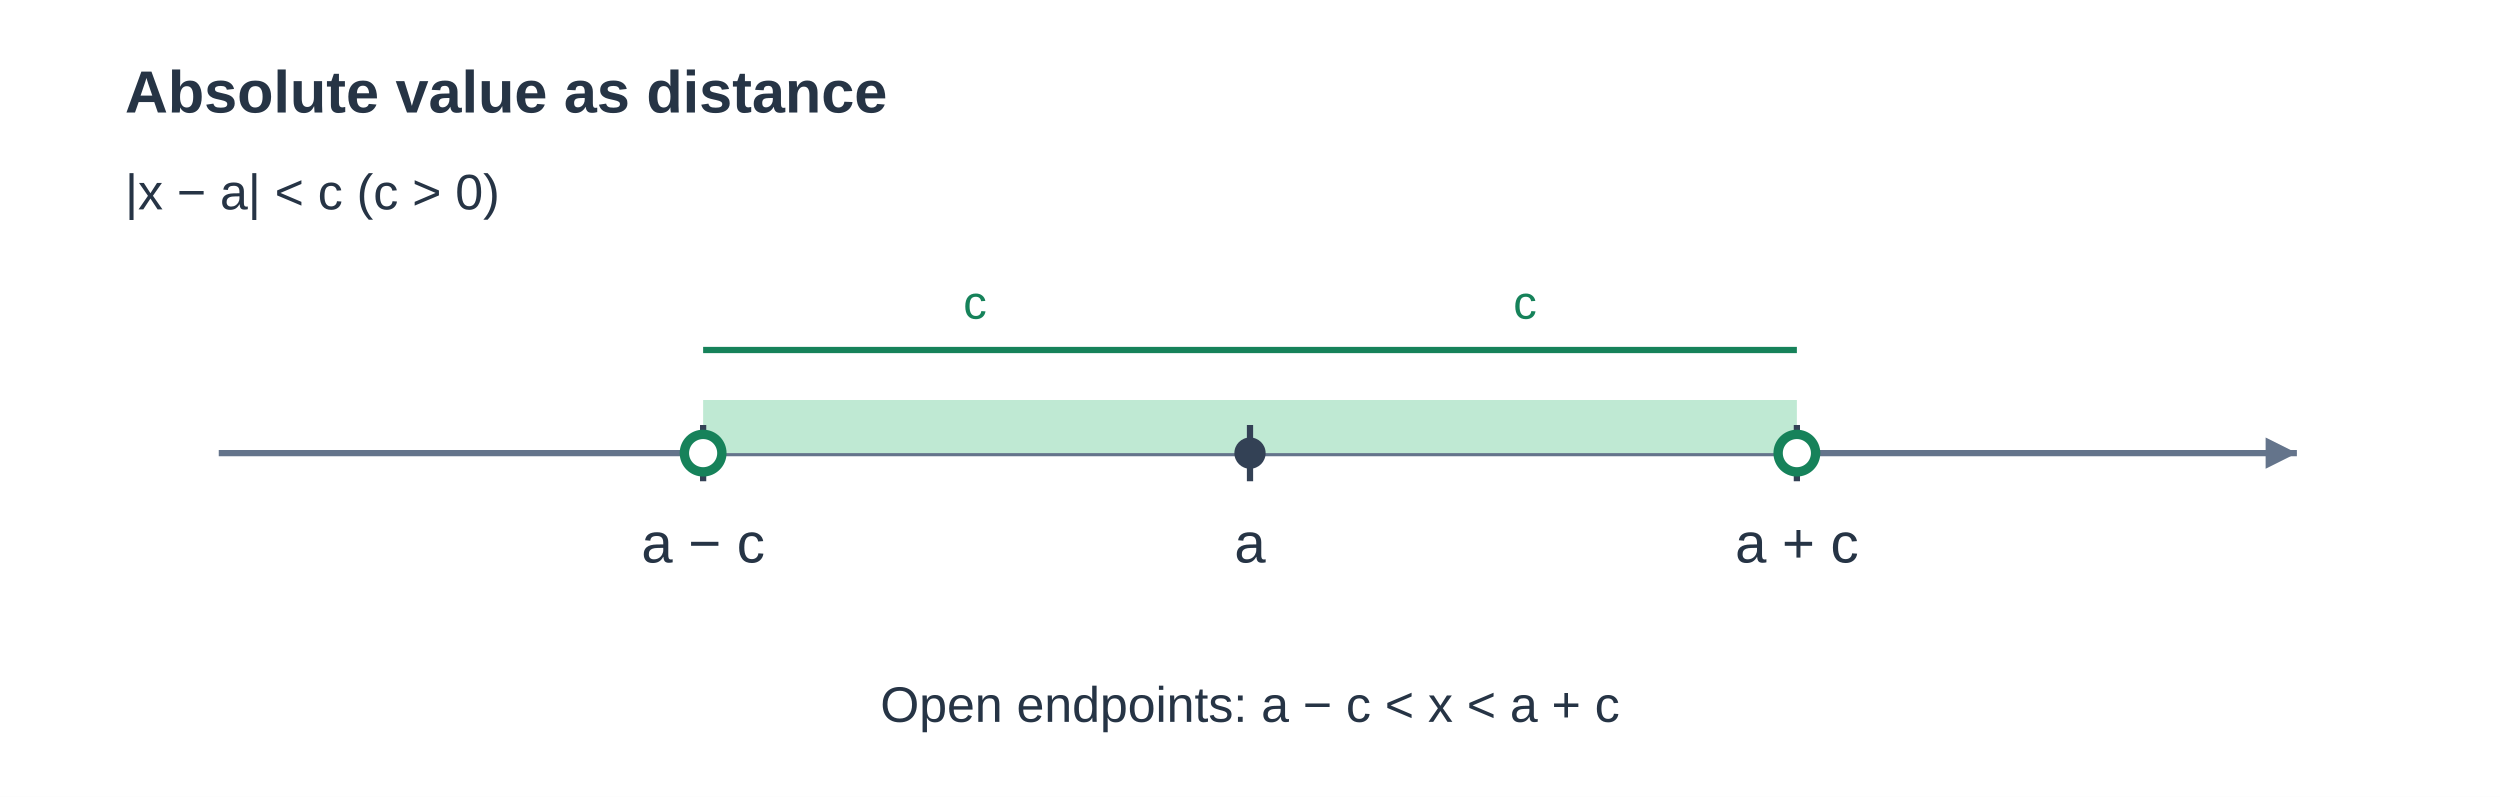
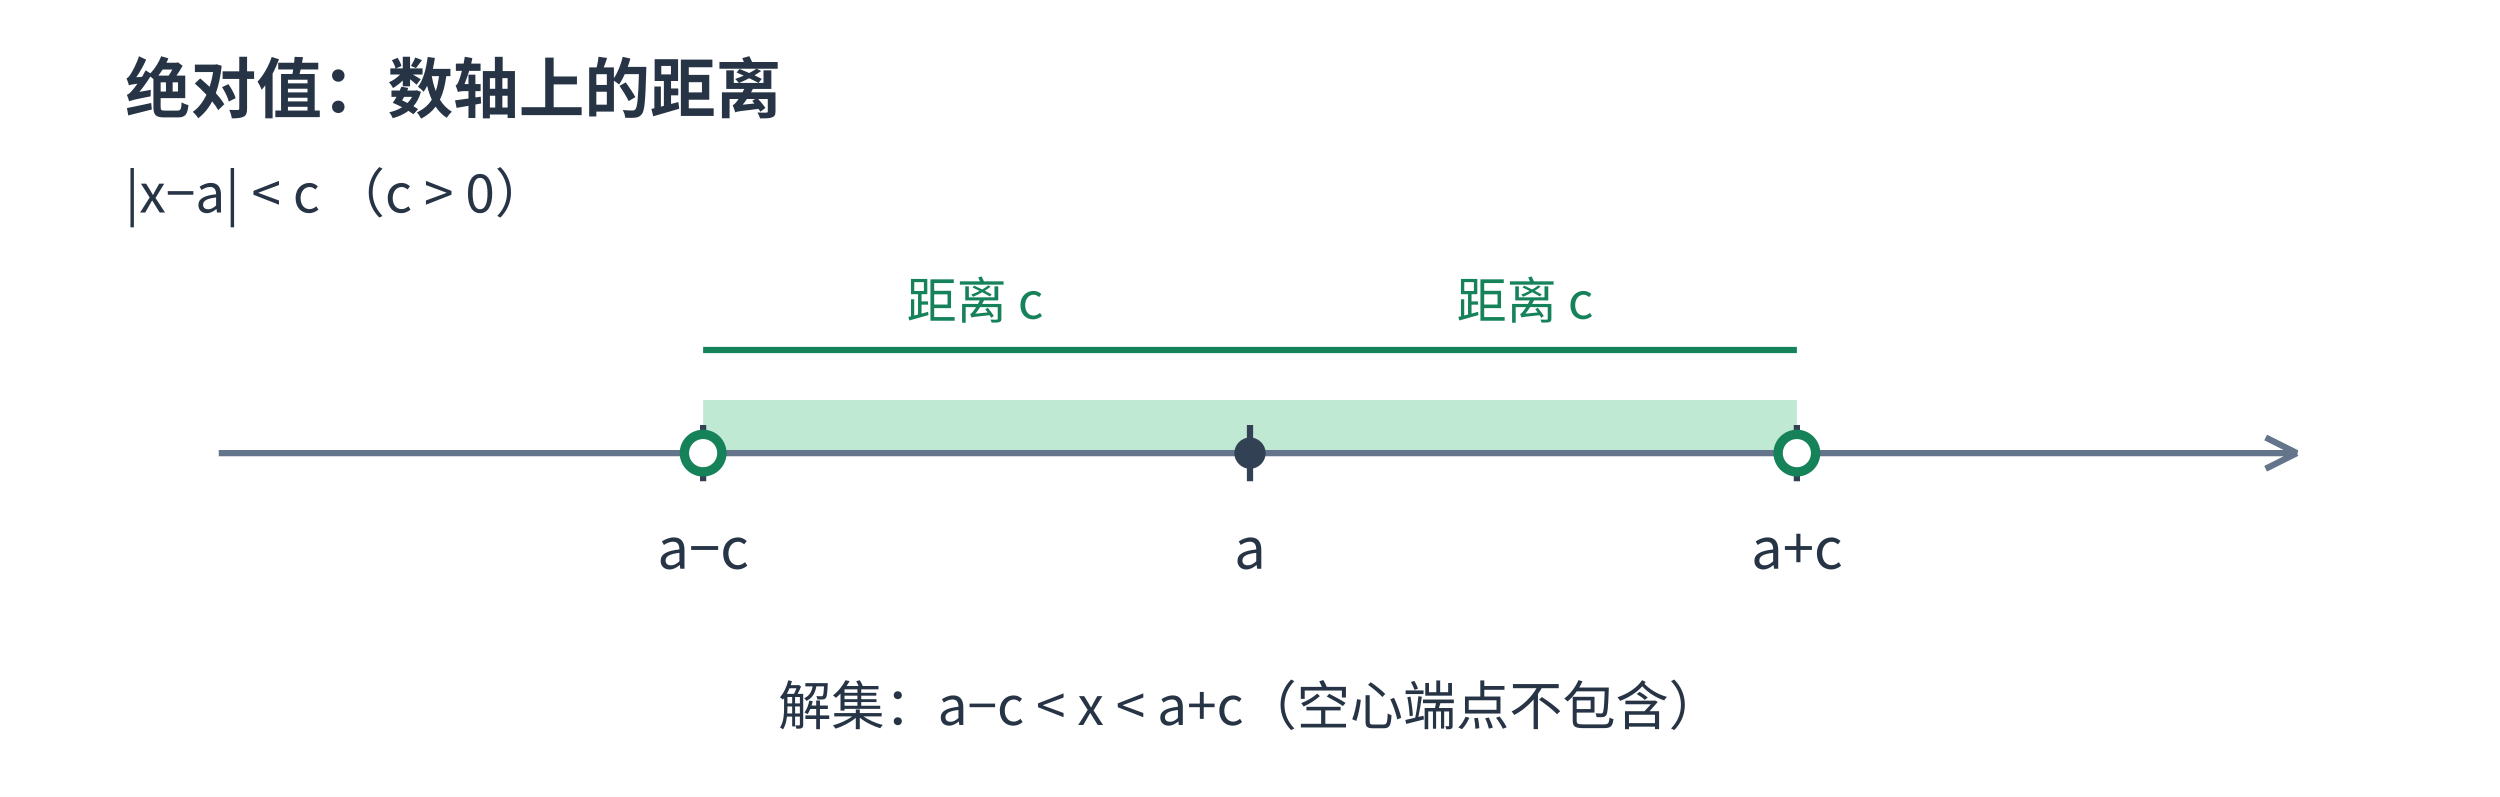
<svg xmlns="http://www.w3.org/2000/svg" width="800" height="255" viewBox="0 0 800 255">
-   <rect width="800" height="255" fill="#ffffff" />
-   <g font-family="Arial, sans-serif" fill="#263445">
-     <text x="40" y="36" font-size="19" font-weight="bold">Absolute value as distance</text>
-     <text x="40" y="67" font-size="16">|x − a| &lt; c  (c &gt; 0)</text>
-     <path d="M70 145 H735" stroke="#64748b" stroke-width="2" />
-     <path d="M735 145 l-10 -5 v10 z" fill="#64748b" />
+   <rect width="800" height="255" fill="#fff" />
+   <g font-family="Microsoft YaHei, PingFang SC, Noto Sans CJK SC, sans-serif" fill="#263445">
+     <text x="40" y="36" font-size="21" font-weight="bold">绝对值：数轴上的距离</text>
+     <text x="40" y="68" font-size="17">|x−a| &lt; c （c &gt; 0）</text>
    <rect x="225" y="128" width="350" height="17" fill="#bfe9d3" />
+     <path d="M70 145 H735 l-10 -5 m10 5 l-10 5" stroke="#64748b" fill="none" stroke-width="2" />
    <path d="M225 136 v18 M400 136 v18 M575 136 v18" stroke="#334155" stroke-width="2" />
    <g fill="white" stroke="#16825a" stroke-width="3">
      <circle cx="225" cy="145" r="6" />
      <circle cx="575" cy="145" r="6" />
    </g>
    <circle cx="400" cy="145" r="5" fill="#334155" />
    <g text-anchor="middle" font-size="18">
-       <text x="225" y="180">a − c</text>
-       <text x="400" y="180">a</text>
-       <text x="575" y="180">a + c</text>
+       <text x="225" y="182">a−c</text>
+       <text x="400" y="182">a</text>
+       <text x="575" y="182">a+c</text>
    </g>
    <path d="M400 112 H225 M400 112 H575" stroke="#16825a" stroke-width="2" />
-     <g font-size="15" fill="#16825a" text-anchor="middle">
-       <text x="312" y="102">c</text>
-       <text x="488" y="102">c</text>
+     <g font-size="16" fill="#16825a" text-anchor="middle">
+       <text x="312" y="102">距离 c</text>
+       <text x="488" y="102">距离 c</text>
    </g>
-     <text x="400" y="231" font-size="16" text-anchor="middle">Open endpoints: a − c &lt; x &lt; a + c</text>
+     <text x="400" y="232" font-size="17" text-anchor="middle">解集：a−c &lt; x &lt; a+c（空心端点不包含）</text>
  </g>
</svg>
